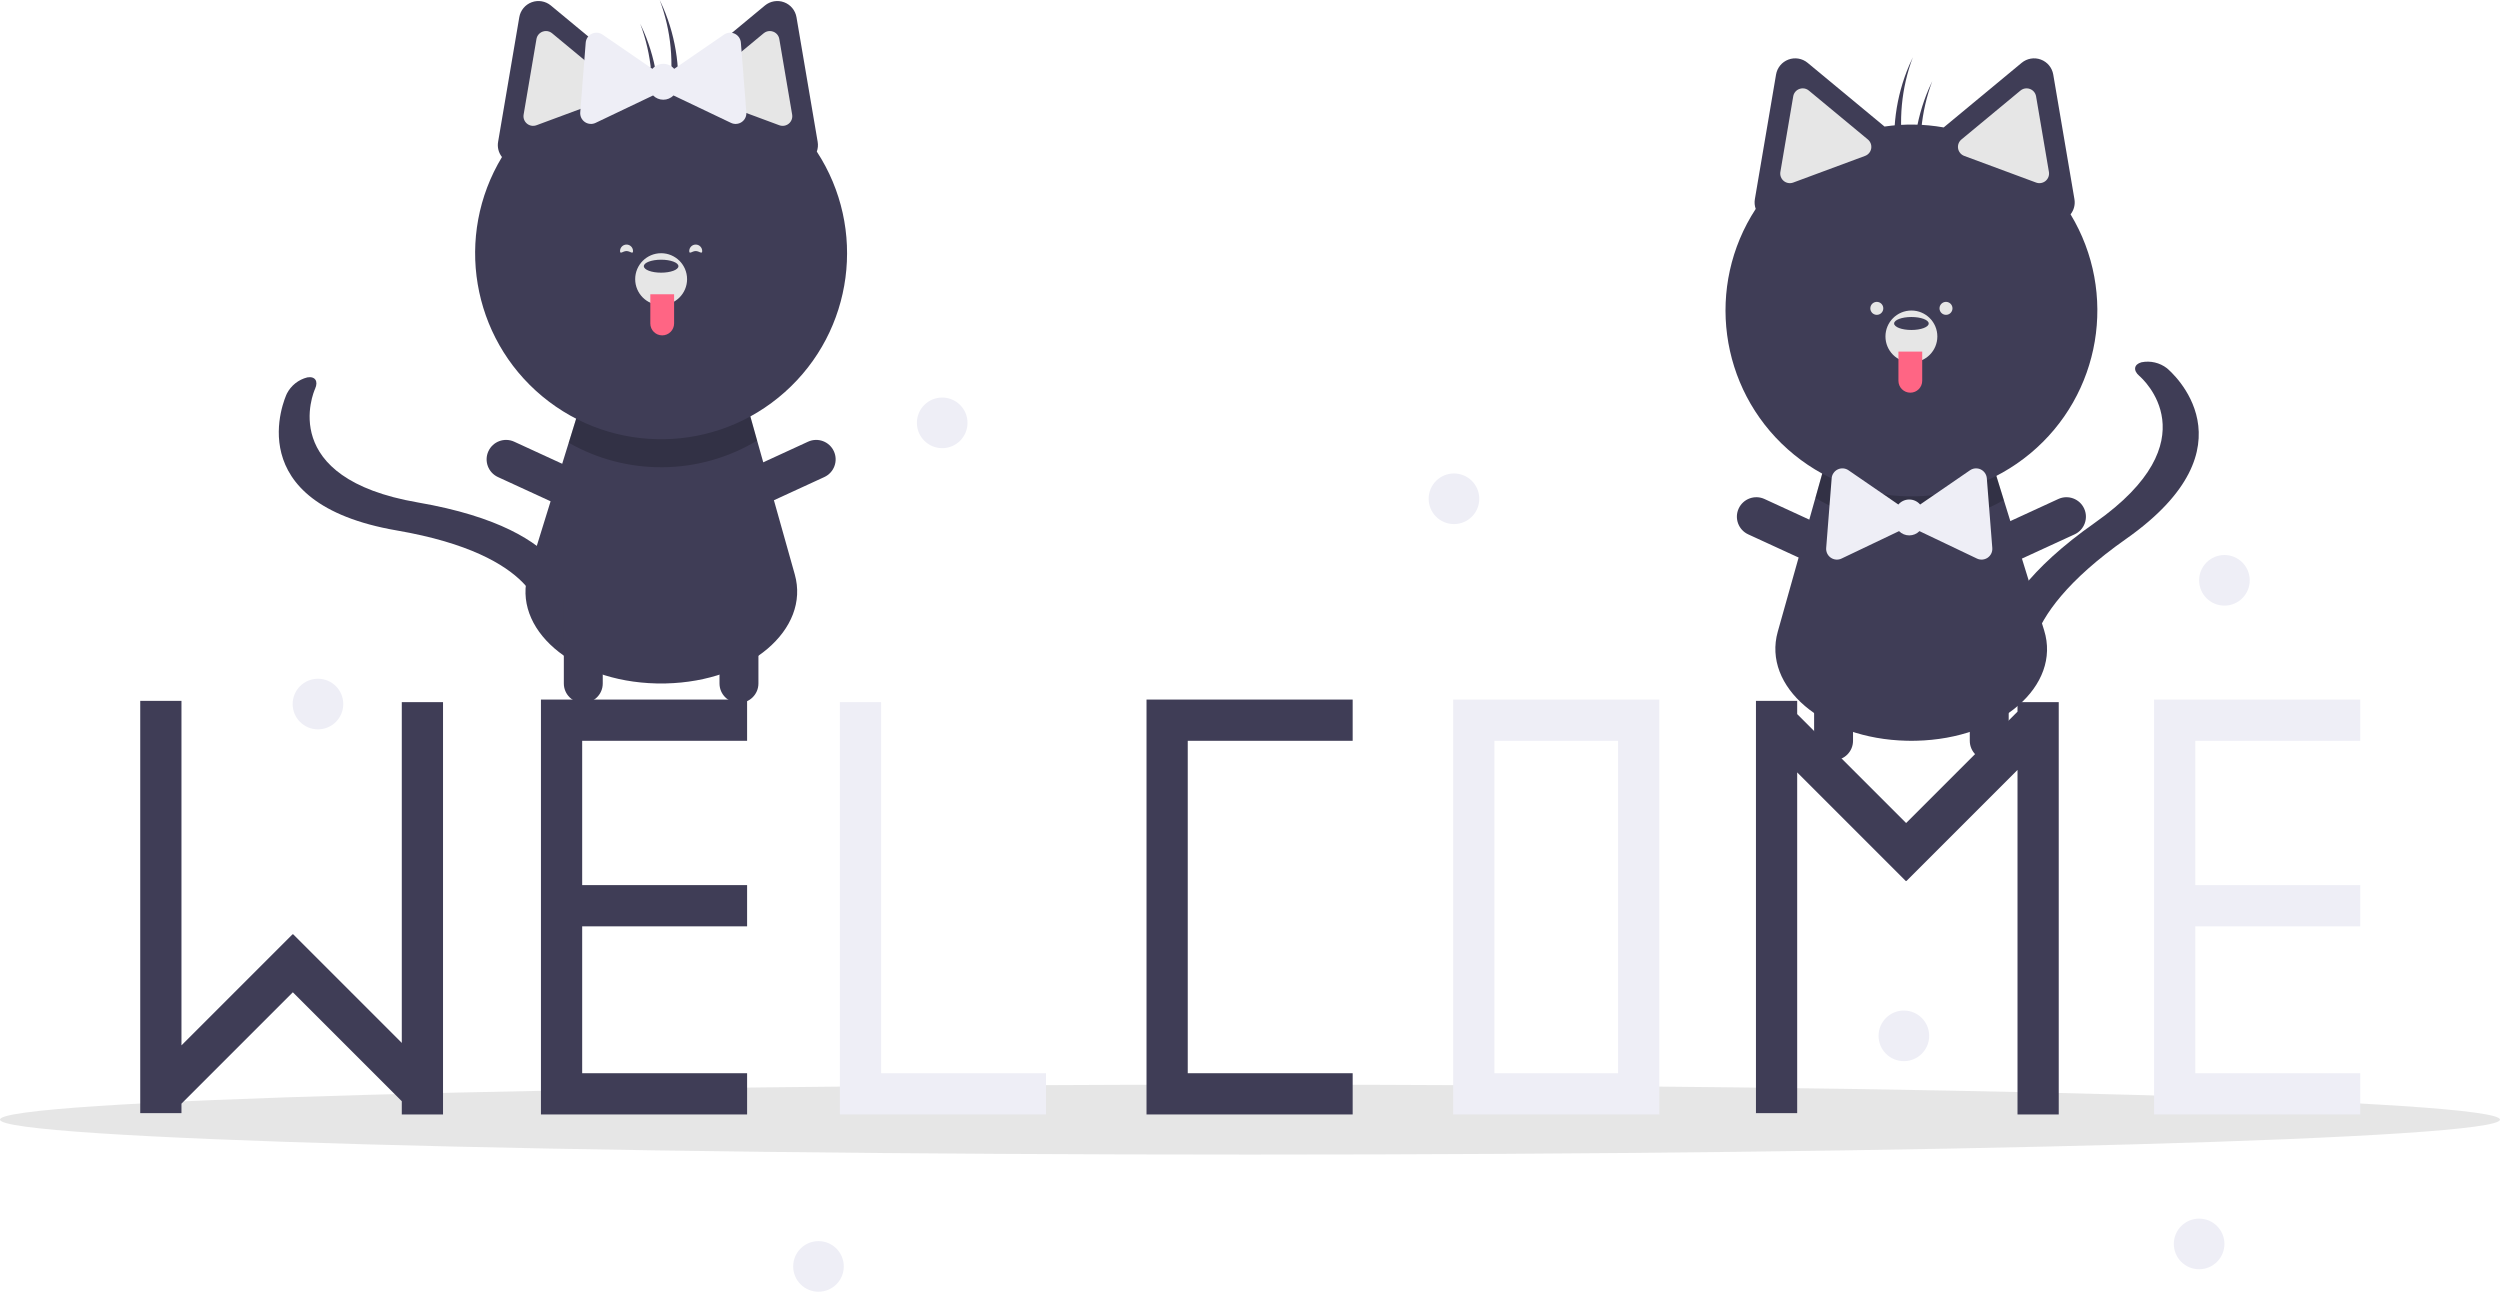
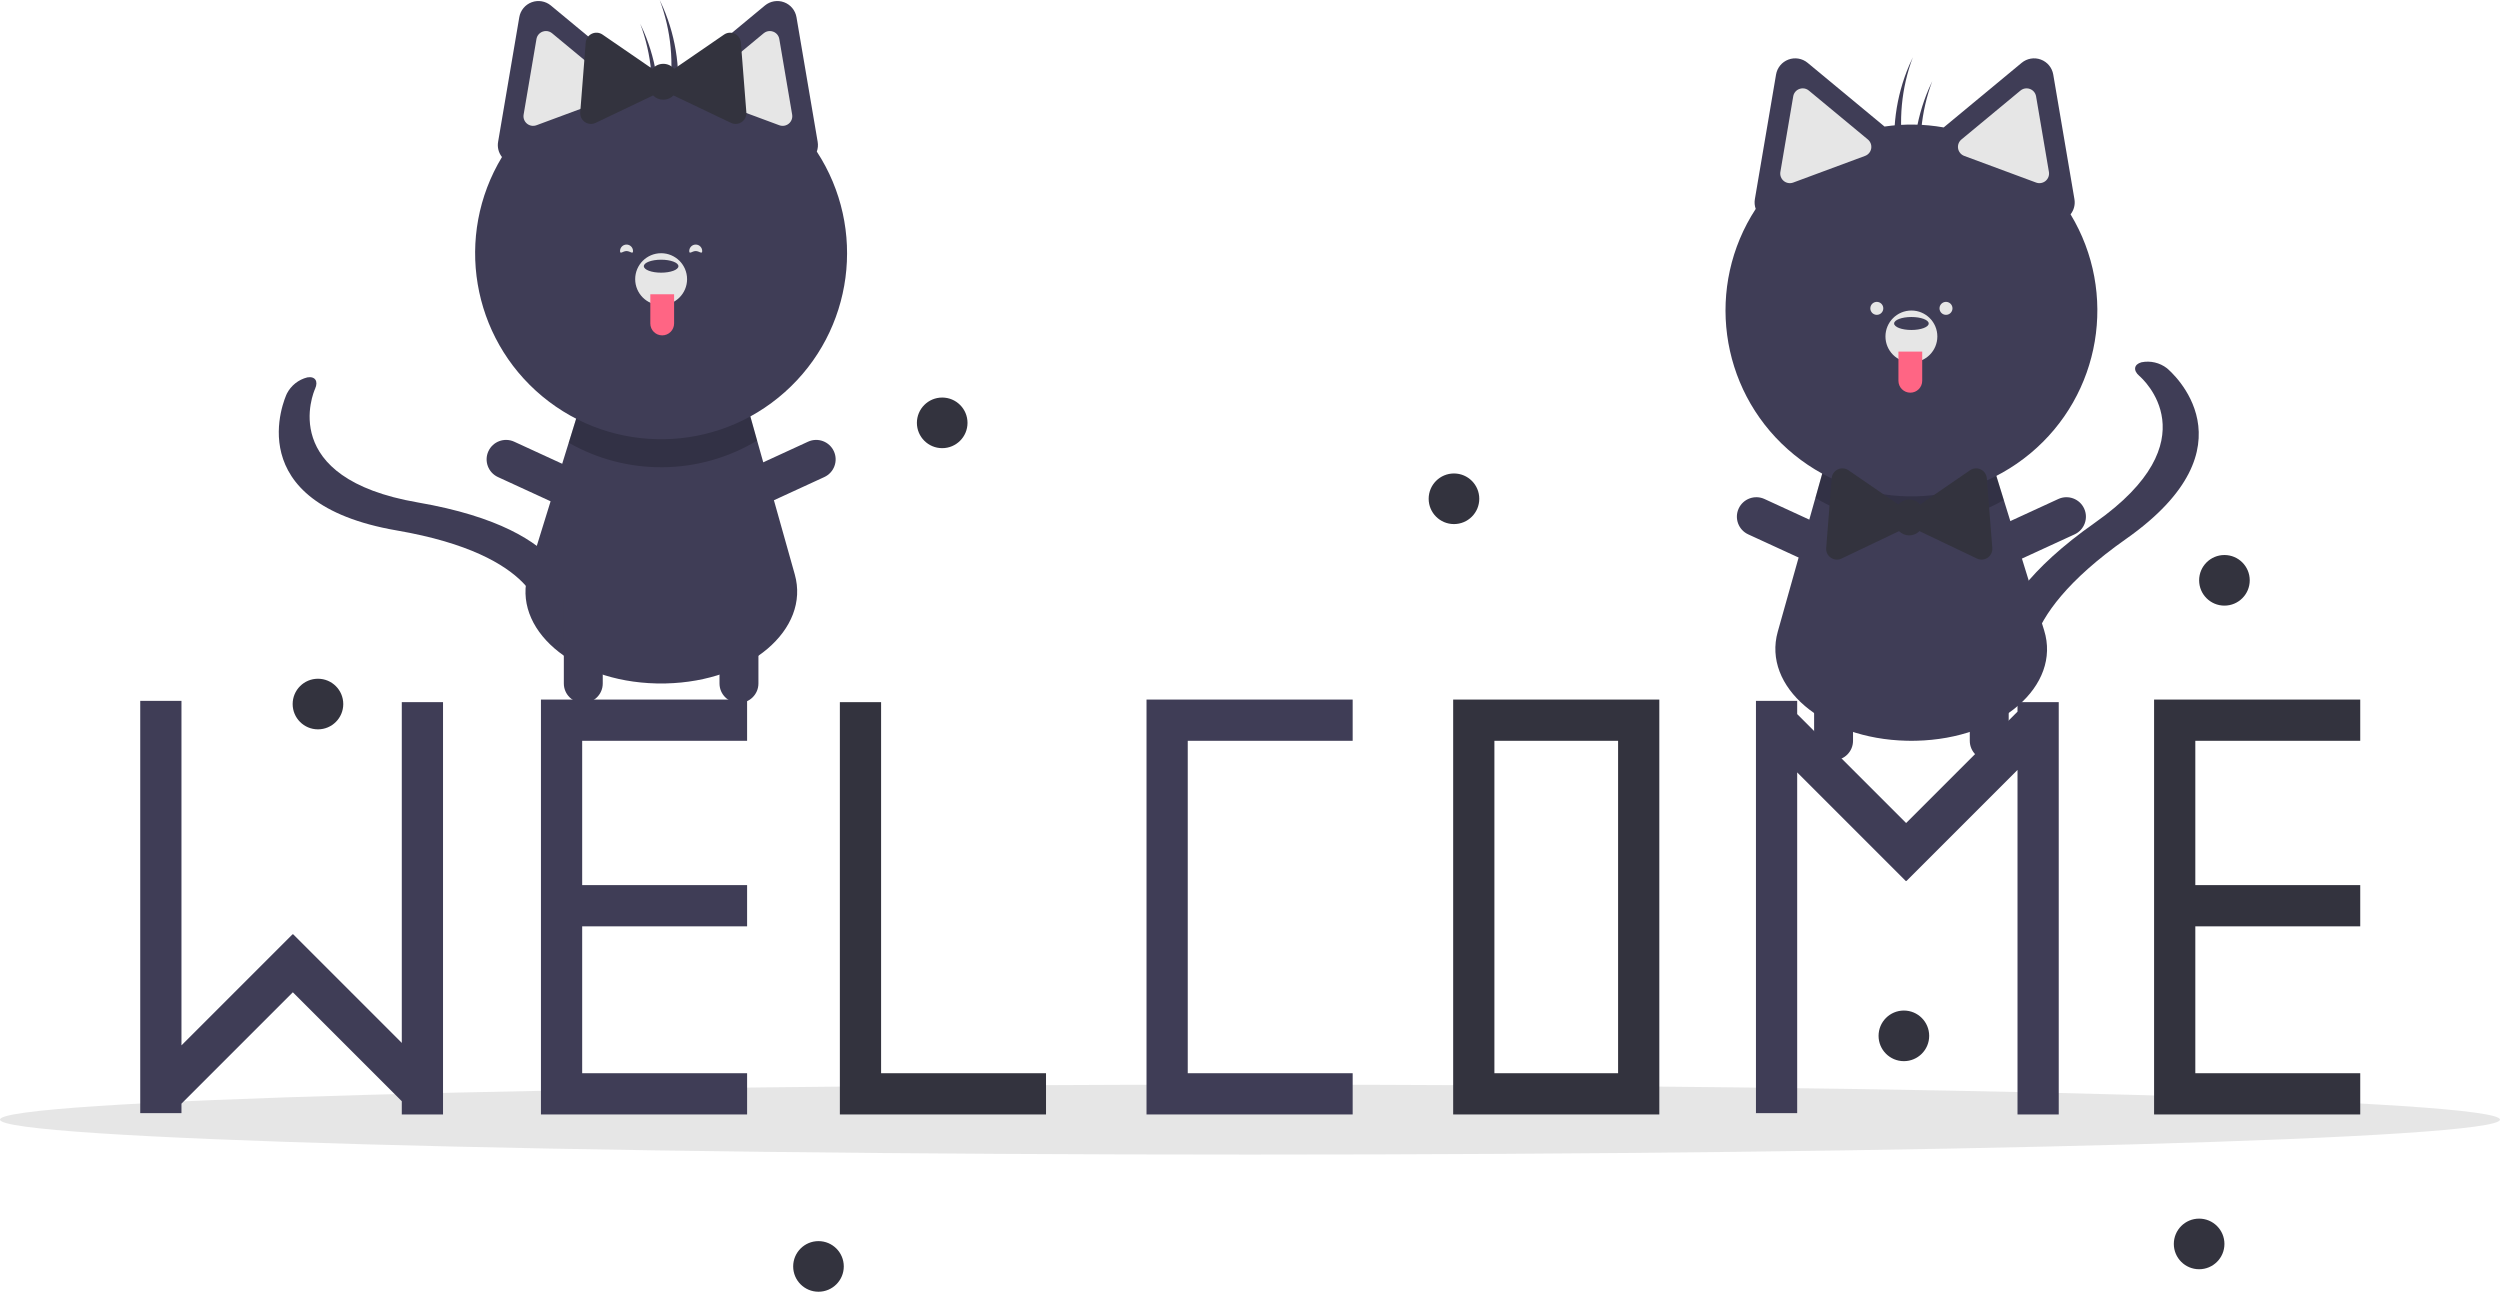
<svg xmlns="http://www.w3.org/2000/svg" data-name="Layer 1" width="889.076" height="459.38" viewBox="0 0 889.076 459.38">
  <ellipse cx="444.538" cy="398.169" rx="444.538" ry="12.435" fill="#e6e6e6" />
  <path d="M836.907,483.742c-.561.008-1.123.015-1.692.015s-1.13-.008-1.692-.015c-29.757-.677-51.326-19.269-45.836-38.777l13.387-47.589,3.383-12.041,59.976,1.023,3.645,11.78,14.348,46.366C888.502,464.119,866.934,483.065,836.907,483.742Z" transform="translate(-155.4622 -220.3102)" fill="#3f3d56" />
  <path d="M868.079,398.137a66.201,66.201,0,0,1-67.004-.761l3.383-12.041,59.976,1.023Z" transform="translate(-155.4622 -220.3102)" opacity="0.2" />
  <path d="M865.548,446.544c2.591-9.656,11.106-23.585,34.987-40.38,41.648-29.294,16.803-51.259,15.727-52.18-2.258-1.93-1.925-4.098.775-4.839a11.224,11.224,0,0,1,9.034,2.103c1.348,1.115,32.459,27.683-14.537,60.734-42.295,29.75-33.302,49.169-33.199,49.355,1.133,2.077-.684,3.739-4.063,3.716s-7.039-1.723-8.176-3.797C865.856,460.818,863.135,455.533,865.548,446.544Z" transform="translate(-155.4622 -220.3102)" fill="#3f3d56" />
  <path d="M807.534,490.677a6.92,6.92,0,0,1-6.92-6.92V453.769a6.92,6.92,0,0,1,13.841,0v29.988A6.92,6.92,0,0,1,807.534,490.677Z" transform="translate(-155.4622 -220.3102)" fill="#3f3d56" />
  <path d="M813.602,419.484a6.92,6.92,0,0,1-9.179,3.394l-27.243-12.534a6.92,6.92,0,0,1,5.785-12.574l27.243,12.534A6.92,6.92,0,0,1,813.602,419.484Z" transform="translate(-155.4622 -220.3102)" fill="#3f3d56" />
  <path d="M856.829,419.484a6.92,6.92,0,0,0,9.179,3.394l27.243-12.534a6.92,6.92,0,0,0-5.785-12.574l-27.243,12.534A6.92,6.92,0,0,0,856.829,419.484Z" transform="translate(-155.4622 -220.3102)" fill="#3f3d56" />
  <path d="M862.897,490.677a6.92,6.92,0,0,0,6.92-6.92V453.769a6.92,6.92,0,1,0-13.841,0v29.988A6.92,6.92,0,0,0,862.897,490.677Z" transform="translate(-155.4622 -220.3102)" fill="#3f3d56" />
  <path d="M891.818,296.535a6.806,6.806,0,0,0,1.373-5.408l-3.766-22.157-3.766-22.157a6.913,6.913,0,0,0-11.226-4.164L857.127,256.988l-10.426,8.64a65.694,65.694,0,0,0-21.047-.317l-10.043-8.322-17.305-14.34a6.913,6.913,0,0,0-11.226,4.164l-3.766,22.157-3.766,22.157a6.844,6.844,0,0,0,.301,3.474,66.118,66.118,0,1,0,111.969,1.935Z" transform="translate(-155.4622 -220.3102)" fill="#3f3d56" />
  <path d="M796.572,251.728a3.447,3.447,0,0,0-1.202.218,3.388,3.388,0,0,0-2.184,2.635L788.618,281.451a3.423,3.423,0,0,0,4.565,3.782l25.553-9.479a3.422,3.422,0,0,0,.993-5.844l-0-.001-20.985-17.39A3.392,3.392,0,0,0,796.572,251.728Z" transform="translate(-155.4622 -220.3102)" fill="#e6e6e6" />
  <path d="M876.167,251.728a3.392,3.392,0,0,0-2.172.792l-20.986,17.391a3.422,3.422,0,0,0,.993,5.844l25.553,9.479a3.423,3.423,0,0,0,4.565-3.782l-4.567-26.87a3.388,3.388,0,0,0-2.184-2.635A3.447,3.447,0,0,0,876.167,251.728Z" transform="translate(-155.4622 -220.3102)" fill="#e6e6e6" />
  <circle cx="679.753" cy="119.658" r="9.227" fill="#e6e6e6" />
  <ellipse cx="679.753" cy="115.044" rx="6.151" ry="2.307" fill="#3f3d56" />
  <path d="M675.14,125.04H683.598a0,0,0,0,1,0,0v10.38a4.229,4.229,0,0,1-4.229,4.229h0a4.229,4.229,0,0,1-4.229-4.229V125.04a0,0,0,0,1,0,0Z" fill="#ff6584" />
  <path d="M835.729,240.69c-.444.92-.874,1.849-1.279,2.798a65.818,65.818,0,0,0-4.651,35.344c.866-1.256,1.776-2.565,2.701-3.888A65.775,65.775,0,0,1,835.729,240.69Z" transform="translate(-155.4622 -220.3102)" fill="#3f3d56" />
  <path d="M842.649,249.148c-.444.92-.874,1.849-1.279,2.798A65.818,65.818,0,0,0,836.719,287.29c.866-1.256,1.776-2.565,2.701-3.888A65.775,65.775,0,0,1,842.649,249.148Z" transform="translate(-155.4622 -220.3102)" fill="#3f3d56" />
-   <path d="M863.985,415.199l-.975-12.398-.975-12.398a3.825,3.825,0,0,0-5.98-2.853l-10.25,7.043-7.485,5.143a5.095,5.095,0,0,0-7.749,0l-7.485-5.143L812.838,387.55a3.825,3.825,0,0,0-5.98,2.853l-.975,12.398-.975,12.398a3.825,3.825,0,0,0,5.461,3.752l11.224-5.355,9.223-4.4a5.101,5.101,0,0,0,7.262,0l9.223,4.4,11.224,5.355A3.825,3.825,0,0,0,863.985,415.199Z" transform="translate(-155.4622 -220.3102)" fill="#eeeef6" />
+   <path d="M863.985,415.199l-.975-12.398-.975-12.398a3.825,3.825,0,0,0-5.98-2.853l-10.25,7.043-7.485,5.143a5.095,5.095,0,0,0-7.749,0l-7.485-5.143L812.838,387.55a3.825,3.825,0,0,0-5.98,2.853l-.975,12.398-.975,12.398a3.825,3.825,0,0,0,5.461,3.752l11.224-5.355,9.223-4.4a5.101,5.101,0,0,0,7.262,0l9.223,4.4,11.224,5.355A3.825,3.825,0,0,0,863.985,415.199Z" transform="translate(-155.4622 -220.3102)" fill="#33333e" />
  <circle cx="667.451" cy="109.662" r="2.307" fill="#e6e6e6" />
  <circle cx="692.056" cy="109.662" r="2.307" fill="#e6e6e6" />
  <path d="M388.888,463.362c.561.008,1.123.015,1.692.015s1.13-.008,1.692-.015c29.757-.677,51.326-19.269,45.836-38.777l-13.387-47.589L421.336,364.955l-59.976,1.023-3.645,11.78-14.348,46.366C337.293,443.739,358.861,462.685,388.888,463.362Z" transform="translate(-155.4622 -220.3102)" fill="#3f3d56" />
  <path d="M357.715,377.758a66.201,66.201,0,0,0,67.004-.761L421.336,364.955l-59.976,1.023Z" transform="translate(-155.4622 -220.3102)" opacity="0.2" />
  <path d="M352.962,420.524c-6.473-7.619-20.13-16.565-48.9-21.526-50.177-8.656-37.121-39.139-36.542-40.432,1.215-2.711-.014-4.527-2.771-4.041a11.224,11.224,0,0,0-7.266,5.766c-.741,1.585-17.492,38.91,39.127,48.673,50.957,8.79,51.139,30.19,51.125,30.403-.136,2.362,2.218,3.087,5.263,1.62s5.625-4.569,5.765-6.931C358.791,433.557,358.99,427.616,352.962,420.524Z" transform="translate(-155.4622 -220.3102)" fill="#3f3d56" />
  <path d="M418.261,470.298a6.92,6.92,0,0,0,6.92-6.92V433.389a6.92,6.92,0,0,0-13.841,0v29.988A6.92,6.92,0,0,0,418.261,470.298Z" transform="translate(-155.4622 -220.3102)" fill="#3f3d56" />
  <path d="M412.193,399.105a6.92,6.92,0,0,0,9.179,3.394l27.243-12.534a6.92,6.92,0,1,0-5.785-12.574l-27.243,12.534A6.92,6.92,0,0,0,412.193,399.105Z" transform="translate(-155.4622 -220.3102)" fill="#3f3d56" />
  <path d="M368.966,399.105a6.92,6.92,0,0,1-9.179,3.394l-27.243-12.534a6.92,6.92,0,1,1,5.785-12.574l27.243,12.534A6.92,6.92,0,0,1,368.966,399.105Z" transform="translate(-155.4622 -220.3102)" fill="#3f3d56" />
  <path d="M362.898,470.298a6.92,6.92,0,0,1-6.92-6.92V433.389a6.92,6.92,0,0,1,13.841,0v29.988A6.92,6.92,0,0,1,362.898,470.298Z" transform="translate(-155.4622 -220.3102)" fill="#3f3d56" />
  <path d="M445.947,274.221a6.844,6.844,0,0,0,.301-3.474l-3.766-22.157-3.766-22.157a6.913,6.913,0,0,0-11.226-4.164l-17.305,14.34L400.141,244.931a65.694,65.694,0,0,0-21.047.317l-10.426-8.64-17.305-14.34a6.913,6.913,0,0,0-11.226,4.164L336.37,248.59l-3.766,22.157a6.806,6.806,0,0,0,1.373,5.408,66.137,66.137,0,1,0,111.969-1.935Z" transform="translate(-155.4622 -220.3102)" fill="#3f3d56" />
  <path d="M427.051,232.14,406.066,249.53l-0.0.001a3.422,3.422,0,0,0,.993,5.844l25.553,9.479a3.423,3.423,0,0,0,4.565-3.782l-4.567-26.87a3.388,3.388,0,0,0-2.184-2.635,3.447,3.447,0,0,0-1.202-.218A3.392,3.392,0,0,0,427.051,232.14Z" transform="translate(-155.4622 -220.3102)" fill="#e6e6e6" />
  <path d="M348.427,231.566a3.388,3.388,0,0,0-2.184,2.635l-4.567,26.87a3.423,3.423,0,0,0,4.565,3.782l25.553-9.479a3.422,3.422,0,0,0,.993-5.844l-20.986-17.391a3.392,3.392,0,0,0-2.172-.792A3.447,3.447,0,0,0,348.427,231.566Z" transform="translate(-155.4622 -220.3102)" fill="#e6e6e6" />
  <circle cx="235.117" cy="99.278" r="9.227" fill="#e6e6e6" />
  <ellipse cx="235.117" cy="94.665" rx="6.151" ry="2.307" fill="#3f3d56" />
  <path d="M390.964,324.971h0A4.229,4.229,0,0,1,395.193,329.2v10.38a0,0,0,0,1,0,0h-8.458a0,0,0,0,1,0,0V329.2A4.229,4.229,0,0,1,390.964,324.971Z" transform="translate(626.4652 444.2411) rotate(-180)" fill="#ff6584" />
  <path d="M390.066,220.31c.444.92.874,1.849,1.279,2.798a65.818,65.818,0,0,1,4.651,35.344c-.866-1.256-1.776-2.565-2.701-3.888A65.775,65.775,0,0,0,390.066,220.31Z" transform="translate(-155.4622 -220.3102)" fill="#3f3d56" />
  <path d="M383.146,228.768c.444.92.874,1.849,1.279,2.798a65.818,65.818,0,0,1,4.651,35.344c-.866-1.256-1.776-2.565-2.701-3.888A65.775,65.775,0,0,0,383.146,228.768Z" transform="translate(-155.4622 -220.3102)" fill="#3f3d56" />
-   <path d="M361.81,260.258l.975-12.398.975-12.398a3.825,3.825,0,0,1,5.98-2.853l10.25,7.043,7.485,5.143a5.095,5.095,0,0,1,7.749,0l7.485-5.143,10.25-7.043a3.825,3.825,0,0,1,5.98,2.853l.975,12.398.975,12.398a3.825,3.825,0,0,1-5.461,3.752L404.202,258.655l-9.223-4.4a5.101,5.101,0,0,1-7.262,0l-9.223,4.4L367.27,264.01A3.825,3.825,0,0,1,361.81,260.258Z" transform="translate(-155.4622 -220.3102)" fill="#eeeef6" />
+   <path d="M361.81,260.258l.975-12.398.975-12.398a3.825,3.825,0,0,1,5.98-2.853l10.25,7.043,7.485,5.143a5.095,5.095,0,0,1,7.749,0l7.485-5.143,10.25-7.043a3.825,3.825,0,0,1,5.98,2.853l.975,12.398.975,12.398a3.825,3.825,0,0,1-5.461,3.752L404.202,258.655l-9.223-4.4a5.101,5.101,0,0,1-7.262,0l-9.223,4.4L367.27,264.01A3.825,3.825,0,0,1,361.81,260.258Z" transform="translate(-155.4622 -220.3102)" fill="#33333e" />
  <path d="M400.575,309.592c0,1.274,1.033,0,2.307,0s2.307,1.274,2.307,0a2.307,2.307,0,0,0-4.614,0Z" transform="translate(-155.4622 -220.3102)" fill="#e6e6e6" />
  <path d="M380.583,309.592c0,1.274-1.033,0-2.307,0s-2.307,1.274-2.307,0a2.307,2.307,0,0,1,4.614,0Z" transform="translate(-155.4622 -220.3102)" fill="#e6e6e6" />
  <polygon points="481.05 263.451 481.05 248.788 407.736 248.788 407.736 249.705 407.736 263.451 407.736 381.67 407.736 396.333 422.399 396.333 481.05 396.333 481.05 381.67 422.399 381.67 422.399 263.451 481.05 263.451" fill="#3f3d56" />
-   <path d="M672.253,469.099V616.643h73.314V469.099Zm58.651,132.882h-43.988V483.761h43.988Z" transform="translate(-155.4622 -220.3102)" fill="#eeeef6" />
-   <polygon points="313.344 381.67 313.344 249.705 298.681 249.705 298.681 381.67 298.681 396.333 313.344 396.333 371.995 396.333 371.995 381.67 313.344 381.67" fill="#eeeef6" />
+   <path d="M672.253,469.099V616.643h73.314V469.099Zm58.651,132.882h-43.988V483.761h43.988Z" transform="translate(-155.4622 -220.3102)" fill="#33333e" />
+   <polygon points="313.344 381.67 313.344 249.705 298.681 249.705 298.681 381.67 298.681 396.333 313.344 396.333 371.995 396.333 371.995 381.67 313.344 381.67" fill="#33333e" />
  <polygon points="265.69 263.451 265.69 248.788 192.376 248.788 192.376 249.705 192.376 263.451 192.376 314.771 192.376 329.434 192.376 381.67 192.376 396.333 207.039 396.333 265.69 396.333 265.69 381.67 207.039 381.67 207.039 329.434 265.69 329.434 265.69 314.771 207.039 314.771 207.039 263.451 265.69 263.451" fill="#3f3d56" />
-   <polygon points="839.372 263.451 839.372 248.788 766.058 248.788 766.058 249.705 766.058 263.451 766.058 314.771 766.058 329.434 766.058 381.67 766.058 396.333 780.721 396.333 839.372 396.333 839.372 381.67 780.721 381.67 780.721 329.434 839.372 329.434 839.372 314.771 780.721 314.771 780.721 263.451 839.372 263.451" fill="#eeeef6" />
+   <polygon points="839.372 263.451 839.372 248.788 766.058 248.788 766.058 249.705 766.058 263.451 766.058 314.771 766.058 329.434 766.058 381.67 766.058 396.333 780.721 396.333 839.372 396.333 839.372 381.67 780.721 381.67 780.721 329.434 839.372 329.434 839.372 314.771 780.721 314.771 780.721 263.451 839.372 263.451" fill="#33333e" />
  <polygon points="142.889 249.705 142.889 370.89 104.228 332.23 104.14 332.319 104.058 332.237 64.535 371.76 64.535 249.247 49.872 249.247 49.872 395.875 64.535 395.875 64.535 392.496 104.147 352.884 142.889 391.627 142.889 396.333 157.552 396.333 157.552 249.705 142.889 249.705" fill="#3f3d56" />
  <polygon points="717.488 249.705 717.488 253.083 677.876 292.695 639.133 253.953 639.133 249.247 624.47 249.247 624.47 395.875 639.133 395.875 639.133 274.689 677.794 313.35 677.883 313.261 677.964 313.342 717.488 273.819 717.488 396.333 732.15 396.333 732.15 249.705 717.488 249.705" fill="#3f3d56" />
-   <circle cx="335.076" cy="150.38" r="9" fill="#eeeef6" />
-   <circle cx="113.076" cy="250.38" r="9" fill="#eeeef6" />
-   <circle cx="291.076" cy="450.38" r="9" fill="#eeeef6" />
-   <circle cx="517.076" cy="177.38" r="9" fill="#eeeef6" />
-   <circle cx="782.076" cy="442.38" r="9" fill="#eeeef6" />
-   <circle cx="791.076" cy="206.38" r="9" fill="#eeeef6" />
-   <circle cx="677.076" cy="368.38" r="9" fill="#eeeef6" />
+   <circle cx="335.076" cy="150.38" r="9" fill="#33333e" />
+   <circle cx="113.076" cy="250.38" r="9" fill="#33333e" />
+   <circle cx="291.076" cy="450.38" r="9" fill="#33333e" />
+   <circle cx="517.076" cy="177.38" r="9" fill="#33333e" />
+   <circle cx="782.076" cy="442.38" r="9" fill="#33333e" />
+   <circle cx="791.076" cy="206.38" r="9" fill="#33333e" />
+   <circle cx="677.076" cy="368.38" r="9" fill="#33333e" />
</svg>
